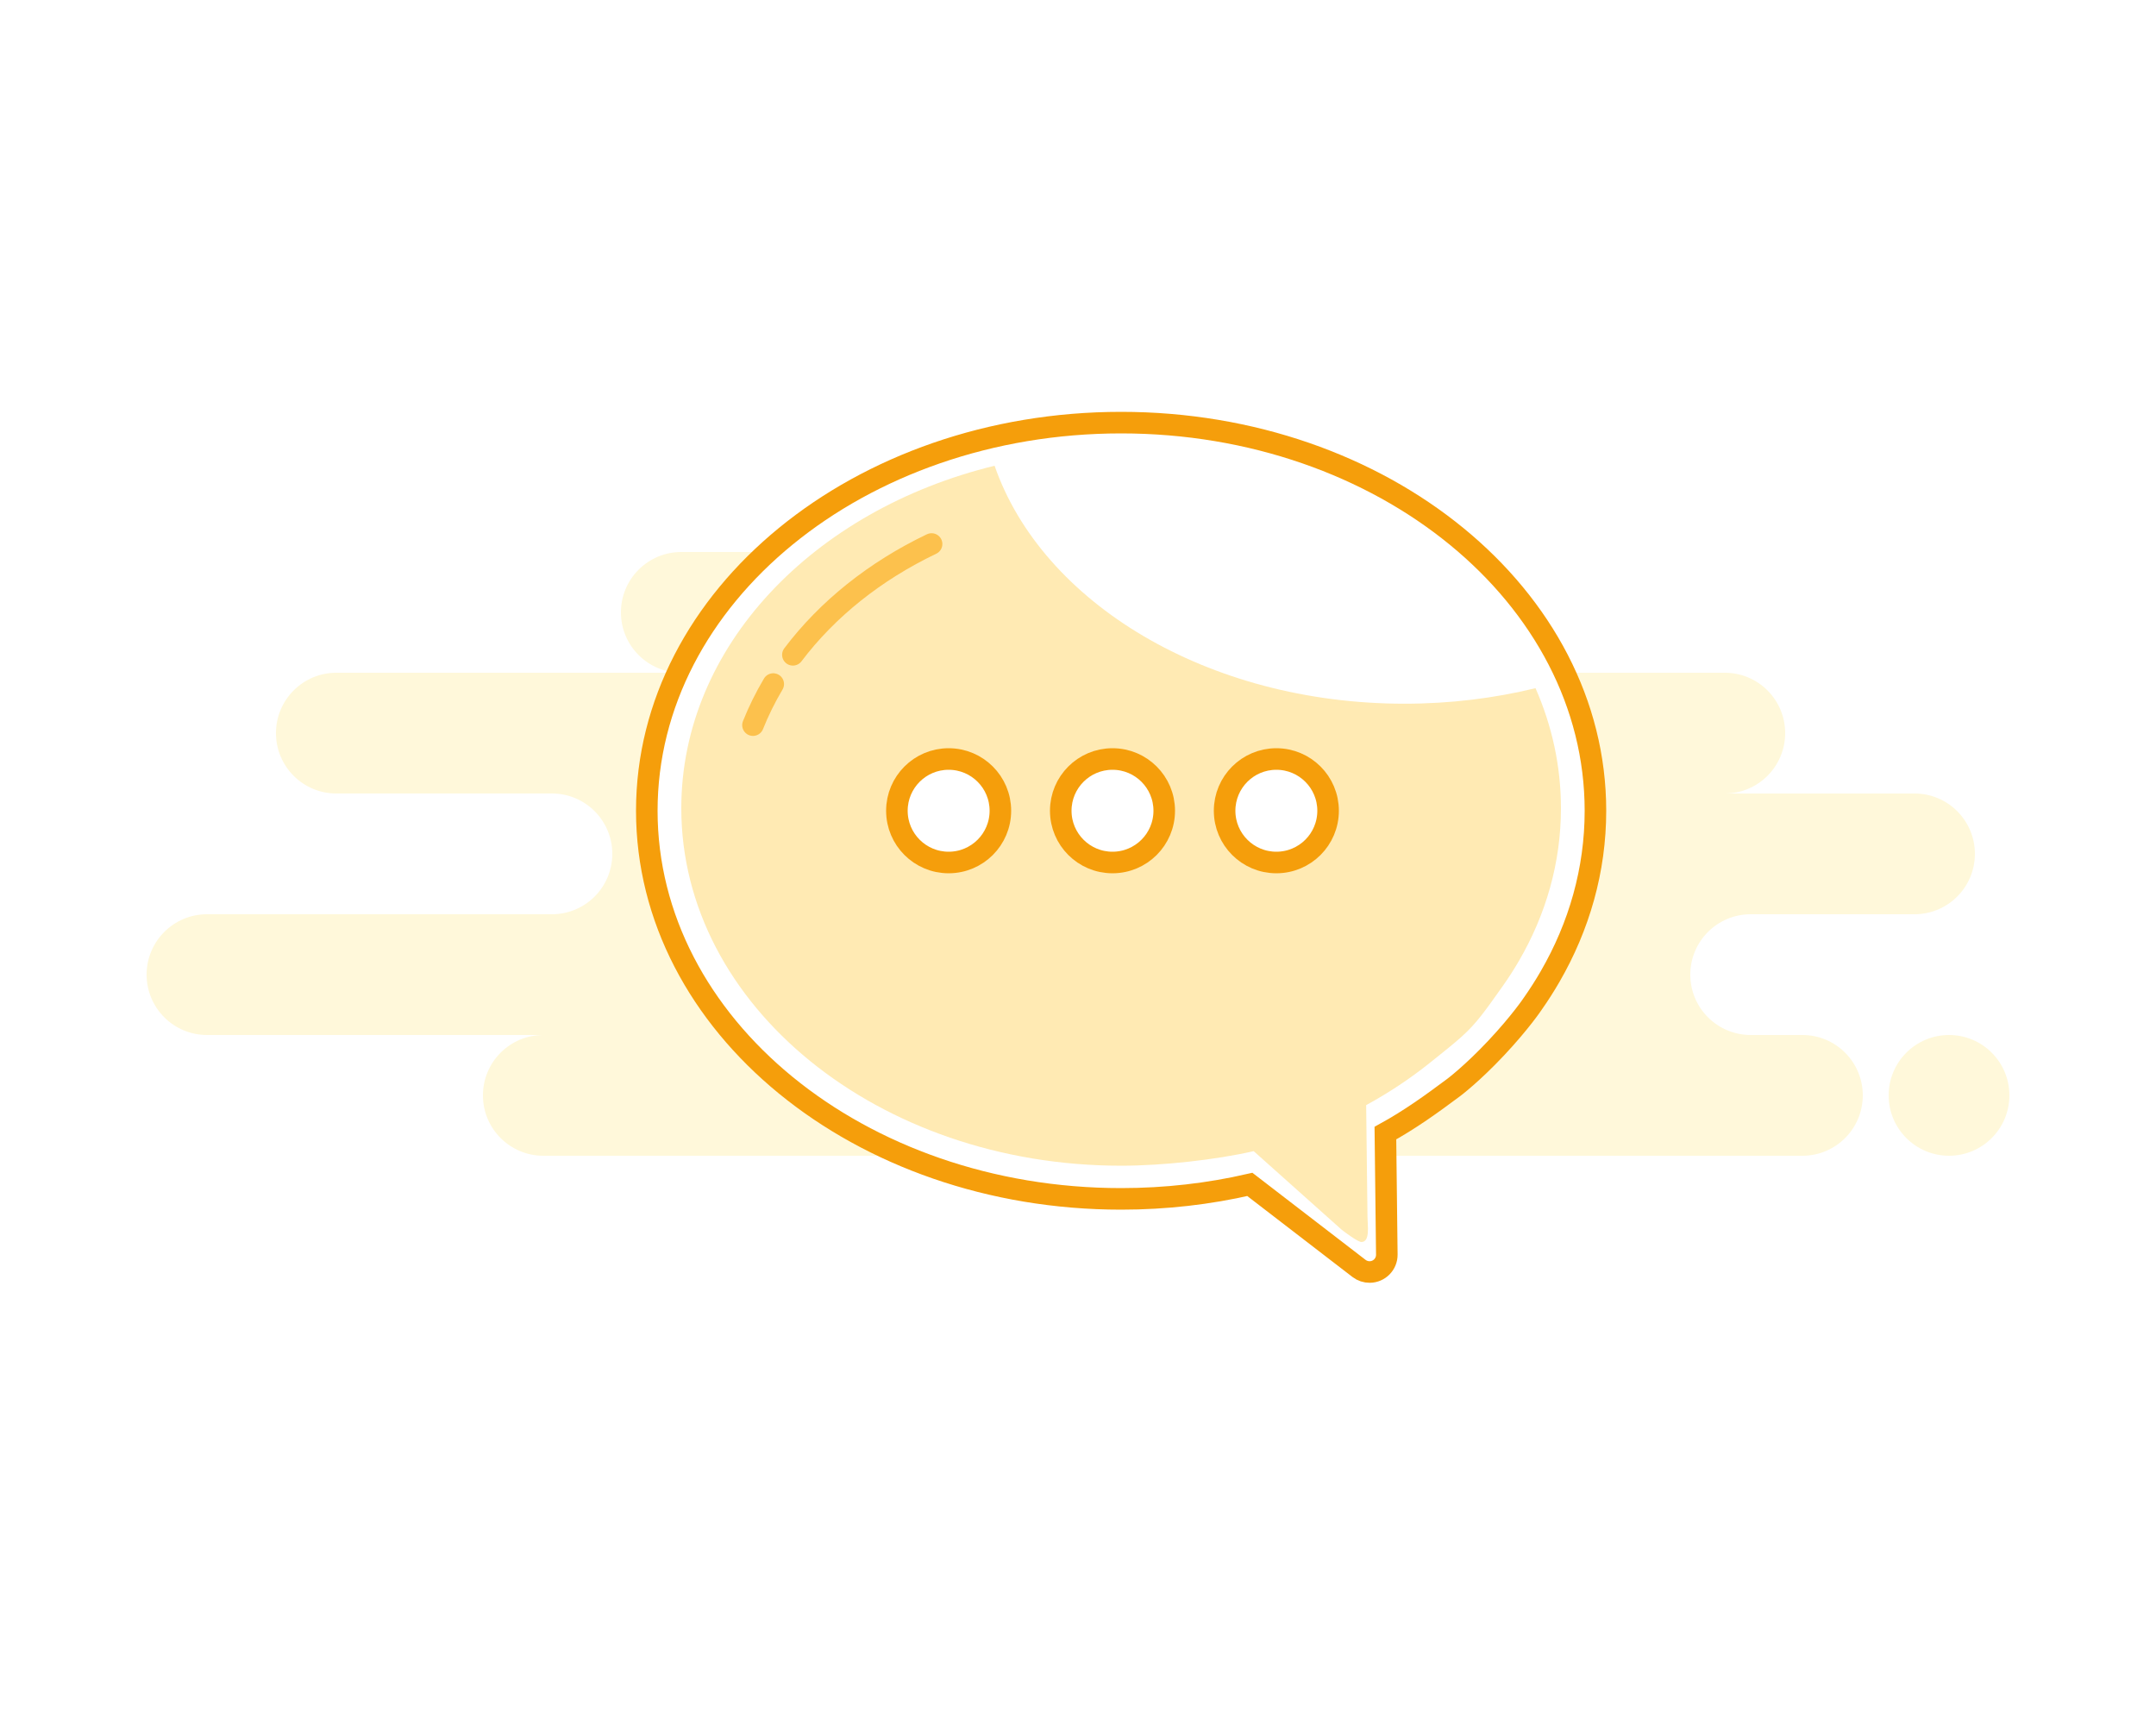
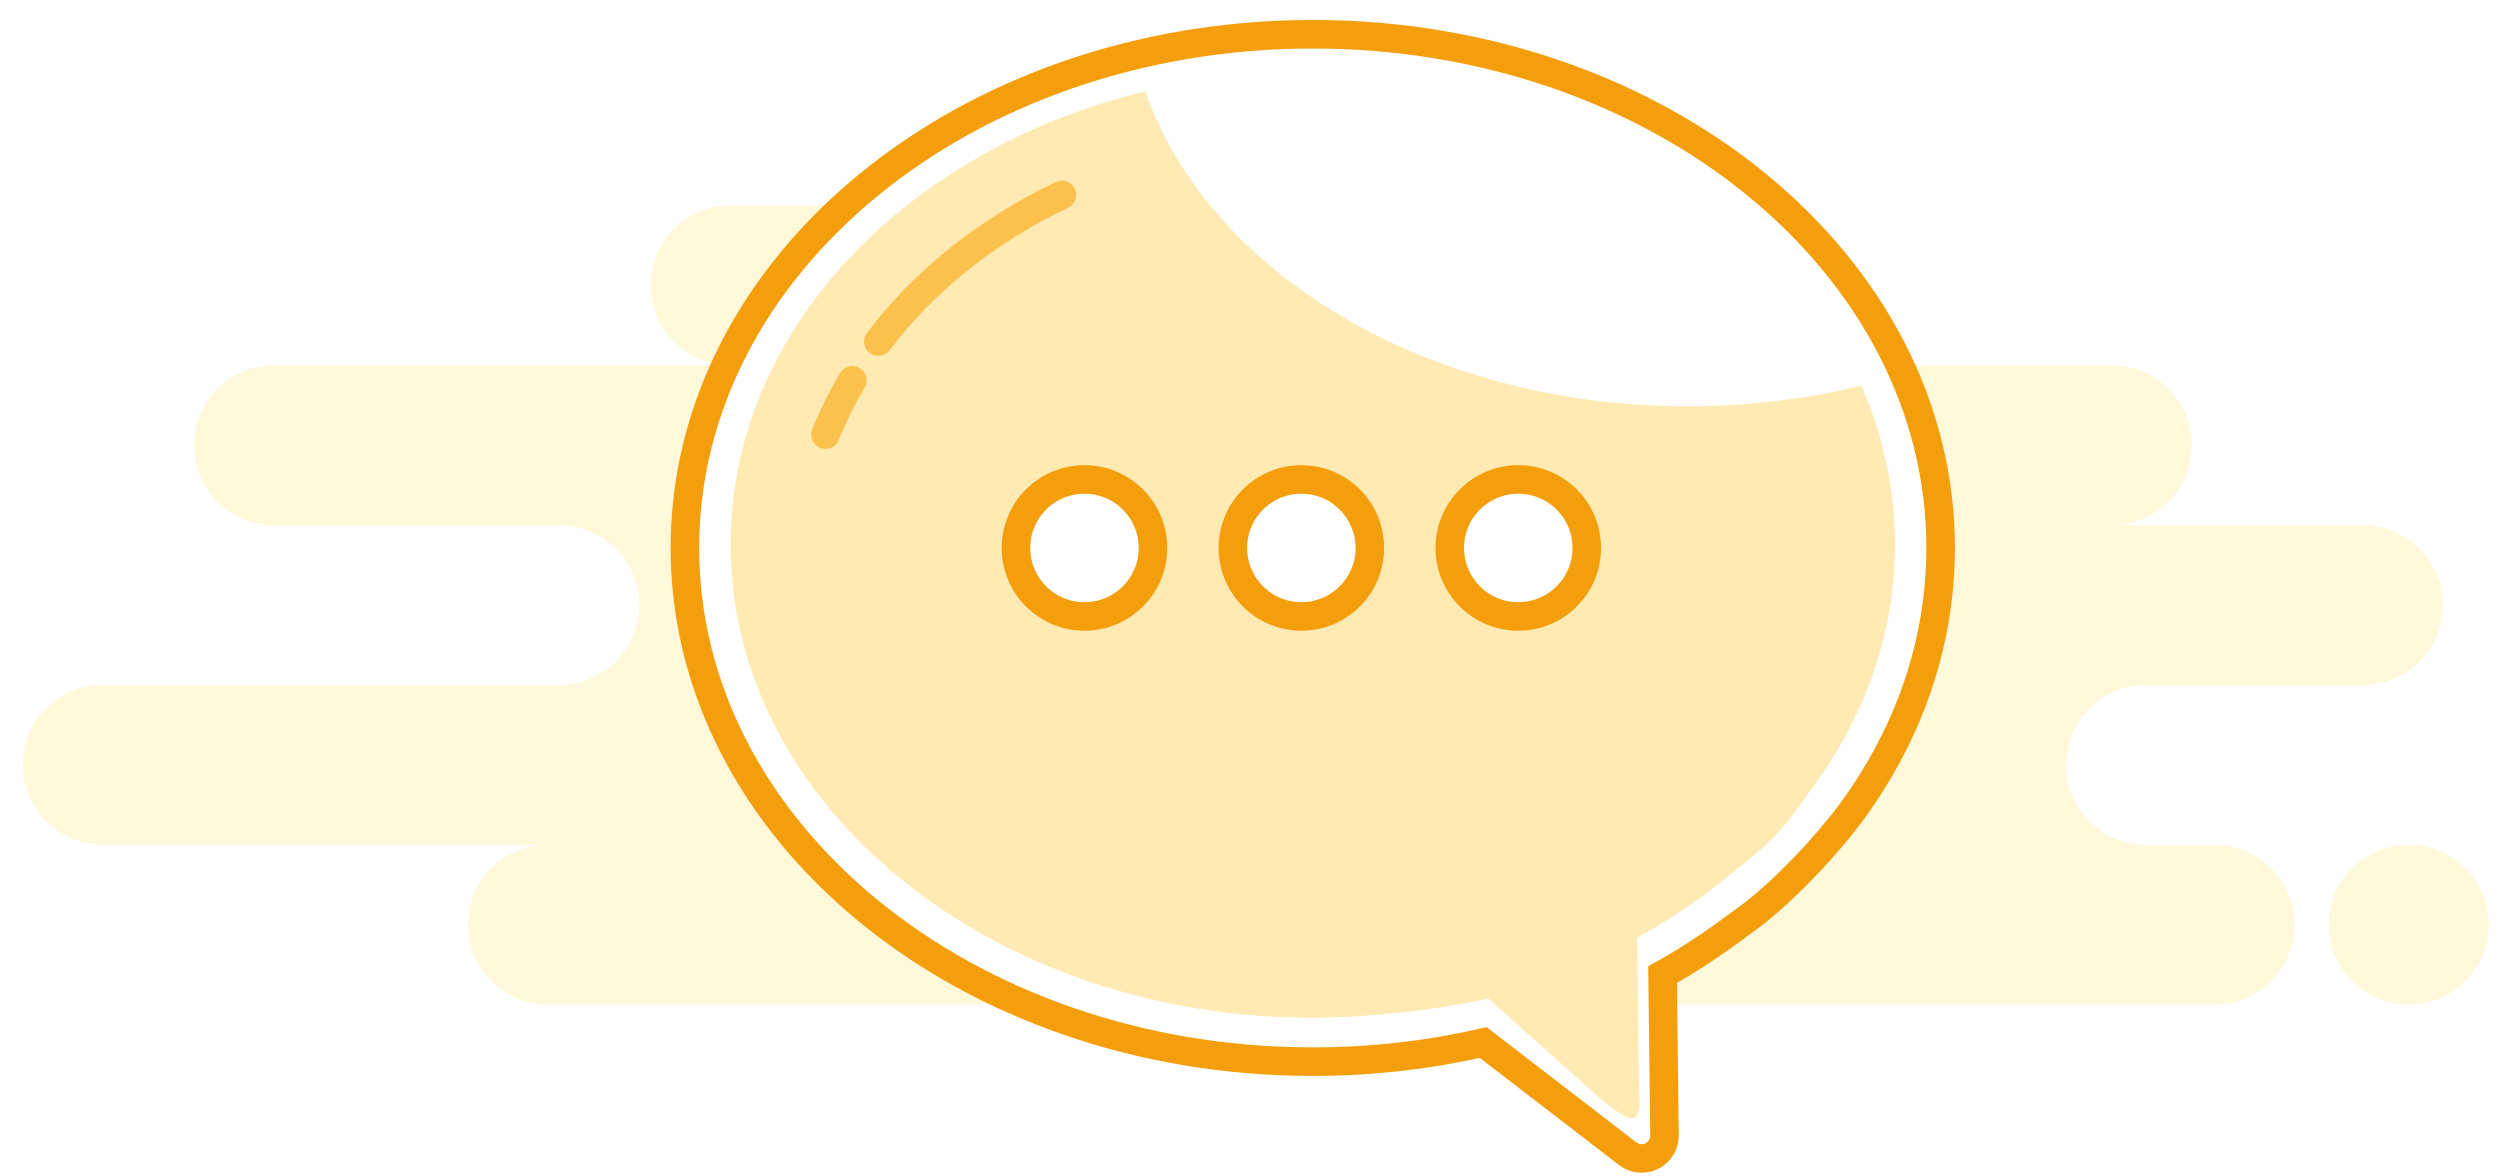
- <svg xmlns="http://www.w3.org/2000/svg" width="250" height="200" viewBox="0 0 250 200" fill="none">
-   <rect width="250" height="200" fill="white" />
-   <path fill-rule="evenodd" clip-rule="evenodd" d="M63 134H154C154.515 134 155.017 133.944 155.5 133.839C155.983 133.944 156.485 134 157 134H209C212.866 134 216 130.866 216 127C216 123.134 212.866 120 209 120H203C199.134 120 196 116.866 196 113C196 109.134 199.134 106 203 106H222C225.866 106 229 102.866 229 99C229 95.134 225.866 92 222 92H200C203.866 92 207 88.866 207 85C207 81.134 203.866 78 200 78H136C139.866 78 143 74.866 143 71C143 67.134 139.866 64 136 64H79C75.134 64 72 67.134 72 71C72 74.866 75.134 78 79 78H39C35.134 78 32 81.134 32 85C32 88.866 35.134 92 39 92H64C67.866 92 71 95.134 71 99C71 102.866 67.866 106 64 106H24C20.134 106 17 109.134 17 113C17 116.866 20.134 120 24 120H63C59.134 120 56 123.134 56 127C56 130.866 59.134 134 63 134ZM226 134C229.866 134 233 130.866 233 127C233 123.134 229.866 120 226 120C222.134 120 219 123.134 219 127C219 130.866 222.134 134 226 134Z" fill="#FFF8DA" />
-   <path fill-rule="evenodd" clip-rule="evenodd" d="M168.577 126.075C166 128 163.488 129.81 160.644 131.374L160.809 145.457C160.822 146.562 159.937 147.467 158.832 147.48C158.383 147.486 157.945 147.339 157.589 147.066L144.926 137.323C140.18 138.416 135.173 139 130 139C99.624 139 75 118.853 75 94C75 69.147 99.624 49 130 49C160.376 49 185 69.147 185 94C185 100.879 183.114 107.397 179.741 113.227C179.119 114.303 178.446 115.355 177.726 116.381C177.726 116.381 176.317 118.5 173.5 121.5C170.683 124.5 168.577 126.075 168.577 126.075Z" fill="white" />
-   <path fill-rule="evenodd" clip-rule="evenodd" d="M168.577 126.075C166 128 163.488 129.81 160.644 131.374L160.809 145.457C160.822 146.562 159.937 147.467 158.832 147.48C158.383 147.486 157.945 147.339 157.589 147.066L144.926 137.323C140.18 138.416 135.173 139 130 139C99.624 139 75 118.853 75 94C75 69.147 99.624 49 130 49C160.376 49 185 69.147 185 94C185 100.879 183.114 107.397 179.741 113.227C179.119 114.303 178.446 115.355 177.726 116.381C177.726 116.381 176.317 118.5 173.5 121.5C170.683 124.5 168.577 126.075 168.577 126.075Z" stroke="#F59E0B" stroke-width="2.5" stroke-linecap="round" />
-   <path fill-rule="evenodd" clip-rule="evenodd" d="M162.853 81.59C168.157 81.59 173.266 80.957 178.051 79.787C179.961 84.136 181 88.823 181 93.707C181 100.043 179.251 106.047 176.123 111.417C175.547 112.408 174.923 113.376 174.255 114.322C173.2 115.815 172.448 116.869 171.785 117.714C170.219 119.713 169.155 120.544 165.771 123.25C163.515 125.055 161.052 126.691 158.415 128.131L158.568 141.103C158.58 142.12 158.889 143.988 157.865 144C157.449 144.005 155.913 142.837 155.583 142.584L145.373 133.467C140.972 134.473 134.797 135.156 130 135.156C101.833 135.156 79 116.599 79 93.707C79 74.961 94.313 59.121 115.328 54C120.832 69.874 140.023 81.59 162.853 81.59ZM110.291 88.148C106.986 88.148 104.307 90.845 104.307 94.171C104.307 97.497 106.986 100.194 110.291 100.194C113.596 100.194 116.275 97.497 116.275 94.171C116.275 90.845 113.596 88.148 110.291 88.148ZM129.241 88.148C125.936 88.148 123.257 90.845 123.257 94.171C123.257 97.497 125.936 100.194 129.241 100.194C132.546 100.194 135.225 97.497 135.225 94.171C135.225 90.845 132.546 88.148 129.241 88.148ZM148.191 88.148C144.886 88.148 142.207 90.845 142.207 94.171C142.207 97.497 144.886 100.194 148.191 100.194C151.496 100.194 154.176 97.497 154.176 94.171C154.176 90.845 151.496 88.148 148.191 88.148Z" fill="#FFEAB3" />
-   <path fill-rule="evenodd" clip-rule="evenodd" d="M110 88C113.314 88 116 90.686 116 94C116 97.314 113.314 100 110 100C106.686 100 104 97.314 104 94C104 90.686 106.686 88 110 88ZM129 88C132.314 88 135 90.686 135 94C135 97.314 132.314 100 129 100C125.686 100 123 97.314 123 94C123 90.686 125.686 88 129 88ZM148 88C151.314 88 154 90.686 154 94C154 97.314 151.314 100 148 100C144.686 100 142 97.314 142 94C142 90.686 144.686 88 148 88Z" fill="white" stroke="#F59E0B" stroke-width="2.5" />
-   <path d="M89.662 79.311C88.754 80.843 87.967 82.433 87.312 84.072" stroke="#FCC14D" stroke-width="2.5" stroke-linecap="round" />
-   <path d="M108.022 63.073C101.469 66.201 95.937 70.624 91.939 75.92" stroke="#FCC14D" stroke-width="2.5" stroke-linecap="round" />
+ <svg xmlns="http://www.w3.org/2000/svg" width="219" height="103" viewBox="0 0 219 103" fill="none">
+   <g clip-path="url(#clip0_3_40)">
+     <rect x="-15" y="-46" width="250" height="200" fill="white" />
+     <path fill-rule="evenodd" clip-rule="evenodd" d="M48 88H139C139.515 88 140.017 87.944 140.5 87.839C140.983 87.944 141.485 88 142 88H194C197.866 88 201 84.866 201 81C201 77.134 197.866 74 194 74H188C184.134 74 181 70.866 181 67C181 63.134 184.134 60 188 60H207C210.866 60 214 56.866 214 53C214 49.134 210.866 46 207 46H185C188.866 46 192 42.866 192 39C192 35.134 188.866 32 185 32H121C124.866 32 128 28.866 128 25C128 21.134 124.866 18 121 18H64C60.134 18 57 21.134 57 25C57 28.866 60.134 32 64 32H24C20.134 32 17 35.134 17 39C17 42.866 20.134 46 24 46H49C52.866 46 56 49.134 56 53C56 56.866 52.866 60 49 60H9C5.134 60 2 63.134 2 67C2 70.866 5.134 74 9 74H48C44.134 74 41 77.134 41 81C41 84.866 44.134 88 48 88ZM211 88C214.866 88 218 84.866 218 81C218 77.134 214.866 74 211 74C207.134 74 204 77.134 204 81C204 84.866 207.134 88 211 88Z" fill="#FFF8DA" />
+     <path fill-rule="evenodd" clip-rule="evenodd" d="M153.577 80.075C151 82 148.488 83.81 145.644 85.374L145.809 99.457C145.822 100.562 144.937 101.467 143.832 101.48C143.383 101.486 142.945 101.339 142.589 101.066L129.926 91.323C125.18 92.416 120.173 93 115 93C84.624 93 60 72.853 60 48C60 23.147 84.624 3 115 3C145.376 3 170 23.147 170 48C170 54.879 168.114 61.397 164.741 67.227C164.119 68.303 163.446 69.355 162.726 70.381C162.726 70.381 161.317 72.5 158.5 75.5C155.683 78.5 153.577 80.075 153.577 80.075Z" fill="white" />
+     <path fill-rule="evenodd" clip-rule="evenodd" d="M153.577 80.075C151 82 148.488 83.81 145.644 85.374L145.809 99.457C145.822 100.562 144.937 101.467 143.832 101.48C143.383 101.486 142.945 101.339 142.589 101.066L129.926 91.323C125.18 92.416 120.173 93 115 93C84.624 93 60 72.853 60 48C60 23.147 84.624 3 115 3C145.376 3 170 23.147 170 48C170 54.879 168.114 61.397 164.741 67.227C164.119 68.303 163.446 69.355 162.726 70.381C162.726 70.381 161.317 72.5 158.5 75.5C155.683 78.5 153.577 80.075 153.577 80.075Z" stroke="#F59E0B" stroke-width="2.5" stroke-linecap="round" />
+     <path fill-rule="evenodd" clip-rule="evenodd" d="M147.853 35.59C153.157 35.59 158.266 34.957 163.051 33.787C164.961 38.136 166 42.823 166 47.707C166 54.043 164.251 60.047 161.123 65.417C160.547 66.407 159.923 67.376 159.255 68.322C158.2 69.815 157.448 70.869 156.785 71.714C155.219 73.713 154.155 74.544 150.771 77.251C148.515 79.055 146.052 80.691 143.415 82.131L143.568 95.103C143.58 96.12 143.889 97.988 142.865 98C142.449 98.005 140.913 96.837 140.583 96.584L130.373 87.467C125.972 88.473 119.797 89.156 115 89.156C86.834 89.156 64 70.599 64 47.707C64 28.961 79.313 13.121 100.328 8C105.832 23.875 125.023 35.59 147.853 35.59ZM95.291 42.148C91.986 42.148 89.307 44.845 89.307 48.171C89.307 51.497 91.986 54.194 95.291 54.194C98.596 54.194 101.275 51.497 101.275 48.171C101.275 44.845 98.596 42.148 95.291 42.148ZM114.241 42.148C110.936 42.148 108.257 44.845 108.257 48.171C108.257 51.497 110.936 54.194 114.241 54.194C117.546 54.194 120.225 51.497 120.225 48.171C120.225 44.845 117.546 42.148 114.241 42.148ZM133.191 42.148C129.886 42.148 127.207 44.845 127.207 48.171C127.207 51.497 129.886 54.194 133.191 54.194C136.496 54.194 139.176 51.497 139.176 48.171C139.176 44.845 136.496 42.148 133.191 42.148Z" fill="#FFEAB3" />
+     <path fill-rule="evenodd" clip-rule="evenodd" d="M95 42C98.314 42 101 44.686 101 48C101 51.314 98.314 54 95 54C91.686 54 89 51.314 89 48C89 44.686 91.686 42 95 42ZM114 42C117.314 42 120 44.686 120 48C120 51.314 117.314 54 114 54C110.686 54 108 51.314 108 48C108 44.686 110.686 42 114 42ZM133 42C136.314 42 139 44.686 139 48C139 51.314 136.314 54 133 54C129.686 54 127 51.314 127 48C127 44.686 129.686 42 133 42Z" fill="white" stroke="#F59E0B" stroke-width="2.5" />
+     <path d="M74.662 33.311C73.754 34.843 72.967 36.433 72.312 38.072" stroke="#FCC14D" stroke-width="2.5" stroke-linecap="round" />
+     <path d="M93.022 17.073C86.469 20.201 80.937 24.624 76.939 29.92" stroke="#FCC14D" stroke-width="2.5" stroke-linecap="round" />
+   </g>
+   <defs>
+     <clipPath id="clip0_3_40">
+       <rect width="219" height="103" fill="white" />
+     </clipPath>
+   </defs>
</svg>
